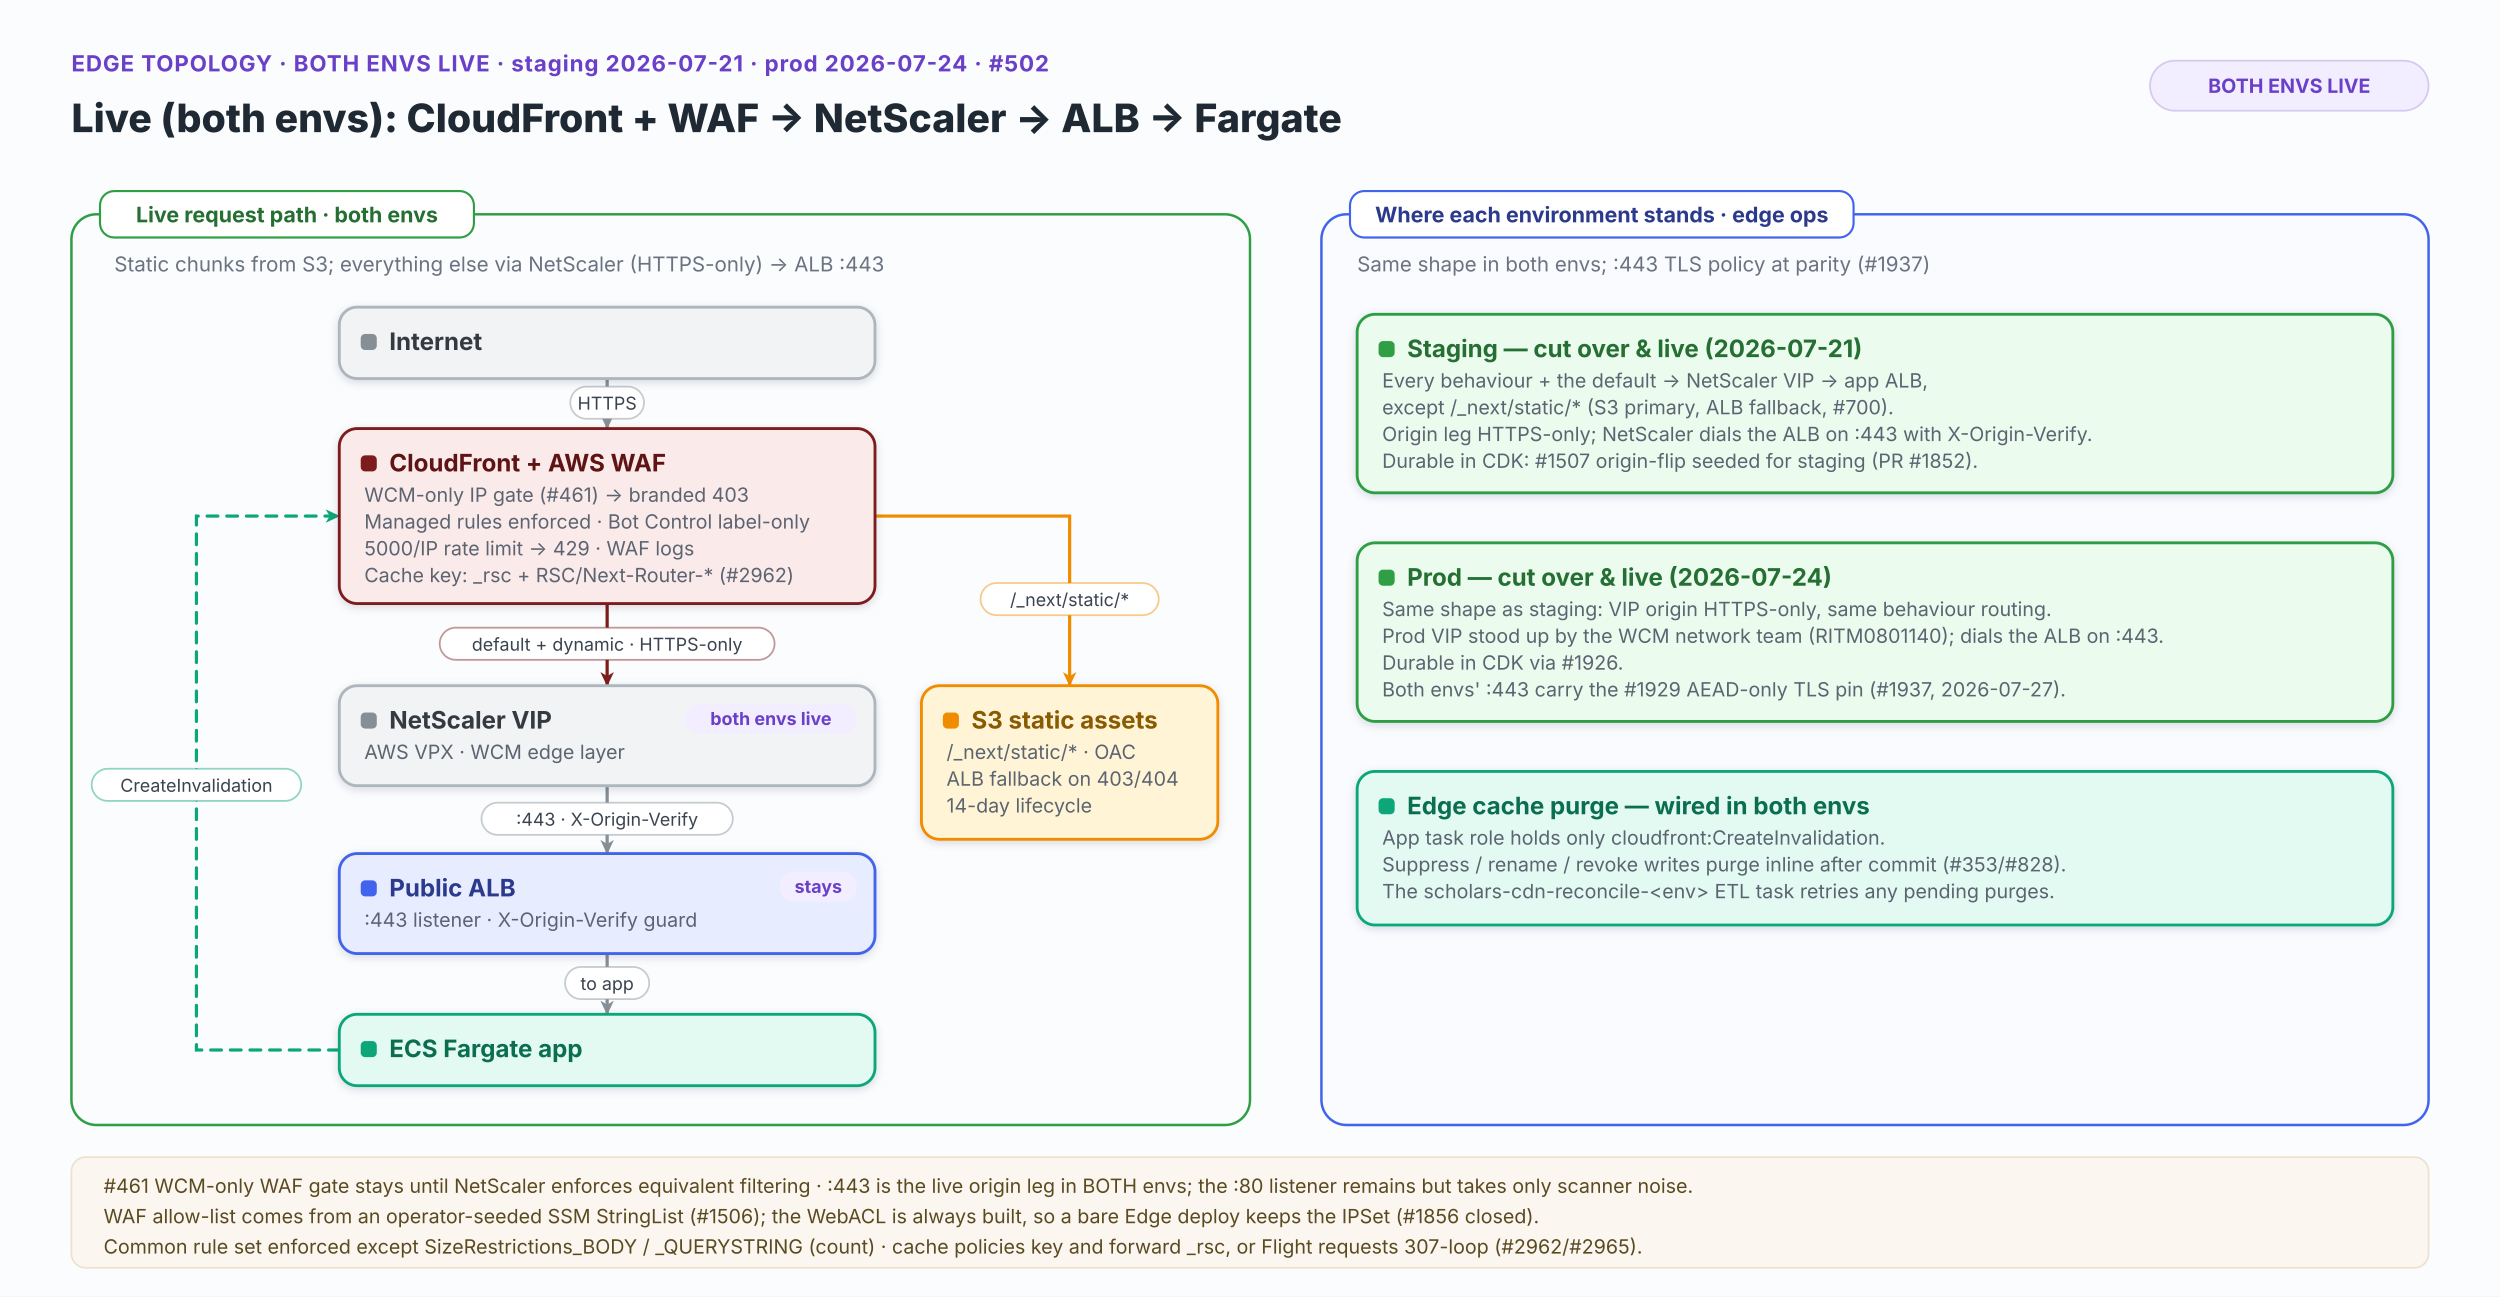
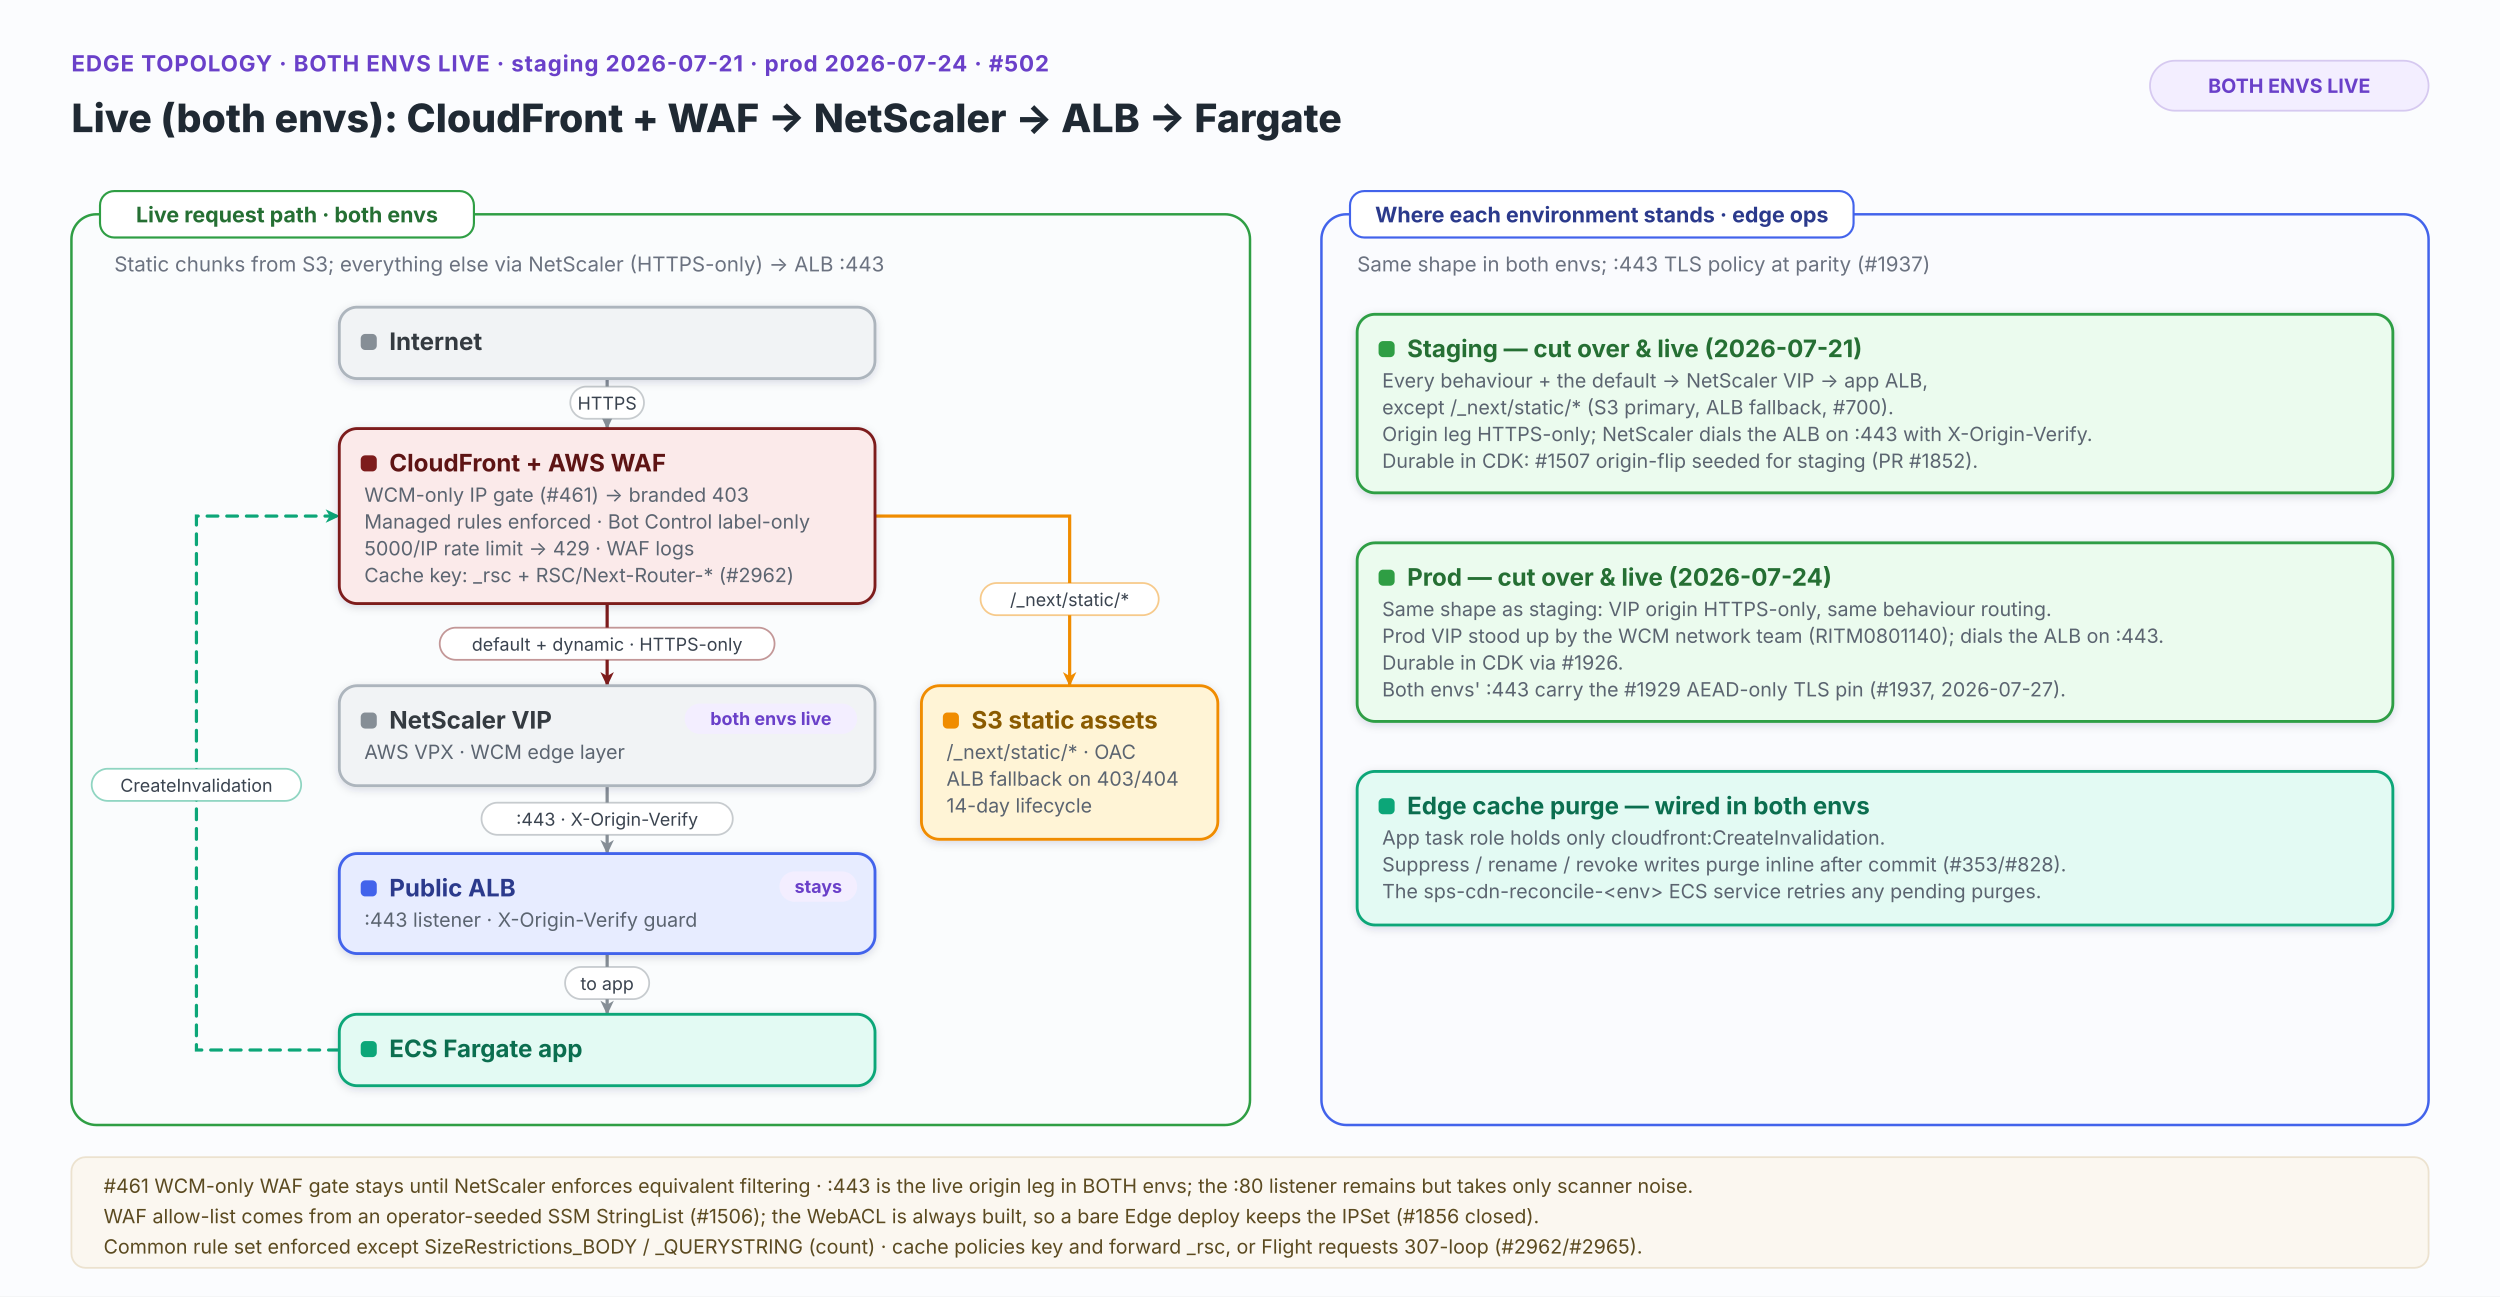
<svg xmlns="http://www.w3.org/2000/svg" viewBox="0 0 1400 726" width="1400" height="726" role="img" aria-labelledby="t-edge-topology-fork d-edge-topology-fork" font-family="Inter,-apple-system,Segoe UI,Helvetica,Arial,sans-serif">
  <rect width="100%" height="100%" fill="#fbfcfe" />
  <defs>
    <filter id="sh" x="-25%" y="-25%" width="150%" height="150%">
      <feDropShadow dx="0" dy="1.4" stdDeviation="2.4" flood-color="#0b1f3a" flood-opacity="0.14" />
    </filter>
    <marker id="mGray" viewBox="0 0 10 10" refX="9" refY="5" markerWidth="9" markerHeight="9" markerUnits="userSpaceOnUse" orient="auto-start-reverse">
      <path d="M0.5,0.8 L9.4,5 L0.5,9.2 L3,5 Z" fill="#868e96" />
    </marker>
    <marker id="mMaroon" viewBox="0 0 10 10" refX="9" refY="5" markerWidth="9" markerHeight="9" markerUnits="userSpaceOnUse" orient="auto-start-reverse">
      <path d="M0.5,0.8 L9.4,5 L0.5,9.2 L3,5 Z" fill="#7d1c1c" />
    </marker>
    <marker id="mRed" viewBox="0 0 10 10" refX="9" refY="5" markerWidth="9" markerHeight="9" markerUnits="userSpaceOnUse" orient="auto-start-reverse">
      <path d="M0.5,0.8 L9.4,5 L0.5,9.2 L3,5 Z" fill="#e03131" />
    </marker>
    <marker id="mGreen" viewBox="0 0 10 10" refX="9" refY="5" markerWidth="9" markerHeight="9" markerUnits="userSpaceOnUse" orient="auto-start-reverse">
      <path d="M0.5,0.8 L9.4,5 L0.5,9.2 L3,5 Z" fill="#2f9e44" />
    </marker>
    <marker id="mIndigo" viewBox="0 0 10 10" refX="9" refY="5" markerWidth="9" markerHeight="9" markerUnits="userSpaceOnUse" orient="auto-start-reverse">
      <path d="M0.5,0.8 L9.4,5 L0.5,9.2 L3,5 Z" fill="#4263eb" />
    </marker>
    <marker id="mViolet" viewBox="0 0 10 10" refX="9" refY="5" markerWidth="9" markerHeight="9" markerUnits="userSpaceOnUse" orient="auto-start-reverse">
      <path d="M0.5,0.8 L9.4,5 L0.5,9.2 L3,5 Z" fill="#7048e8" />
    </marker>
    <marker id="mAmber" viewBox="0 0 10 10" refX="9" refY="5" markerWidth="9" markerHeight="9" markerUnits="userSpaceOnUse" orient="auto-start-reverse">
      <path d="M0.5,0.8 L9.4,5 L0.5,9.2 L3,5 Z" fill="#f08c00" />
    </marker>
    <marker id="mTeal" viewBox="0 0 10 10" refX="9" refY="5" markerWidth="9" markerHeight="9" markerUnits="userSpaceOnUse" orient="auto-start-reverse">
      <path d="M0.5,0.8 L9.4,5 L0.5,9.2 L3,5 Z" fill="#0ca678" />
    </marker>
  </defs>
  <rect x="40" y="120" width="660" height="510" rx="14" fill="#ebfbee" fill-opacity="0.05" stroke="#2f9e44" stroke-width="1.4" />
  <rect x="740" y="120" width="620" height="510" rx="14" fill="#e7ecff" fill-opacity="0.04" stroke="#4263eb" stroke-width="1.4" />
  <path d="M340,212 C340,248 340,204 340,240" fill="none" stroke="#868e96" stroke-width="1.8" stroke-linecap="round" marker-end="url(#mGray)" />
  <path d="M340,338 C340,374 340,348 340,384" fill="none" stroke="#7d1c1c" stroke-width="1.8" stroke-linecap="round" marker-end="url(#mMaroon)" />
  <path d="M490,289 L599,289 L599,384" fill="none" stroke="#f08c00" stroke-width="1.8" stroke-linecap="round" marker-end="url(#mAmber)" />
  <path d="M340,440 C340,476 340,442 340,478" fill="none" stroke="#868e96" stroke-width="1.8" stroke-linecap="round" marker-end="url(#mGray)" />
  <path d="M340,534 C340,570 340,532 340,568" fill="none" stroke="#868e96" stroke-width="1.8" stroke-linecap="round" marker-end="url(#mGray)" />
  <path d="M190,588 L110,588 L110,289 L190,289" fill="none" stroke="#0ca678" stroke-width="1.8" stroke-linecap="round" stroke-dasharray="6 5" marker-end="url(#mTeal)" />
  <rect x="319.375" y="216.5" width="41.25" height="18" rx="9" fill="#ffffff" stroke="#868e96" stroke-opacity="0.45" />
  <text x="340" y="229.4" font-size="10" fill="#3a434f" text-anchor="middle">HTTPS</text>
  <rect x="246.25" y="351.5" width="187.5" height="18" rx="9" fill="#ffffff" stroke="#7d1c1c" stroke-opacity="0.45" />
  <text x="340" y="364.4" font-size="10" fill="#3a434f" text-anchor="middle">default + dynamic · HTTPS-only</text>
  <rect x="549.125" y="326.5" width="99.75" height="18" rx="9" fill="#ffffff" stroke="#f08c00" stroke-opacity="0.45" />
  <text x="599" y="339.4" font-size="10" fill="#3a434f" text-anchor="middle">/_next/static/*</text>
  <rect x="269.65" y="449.5" width="140.7" height="18" rx="9" fill="#ffffff" stroke="#868e96" stroke-opacity="0.45" />
  <text x="340" y="462.4" font-size="10" fill="#3a434f" text-anchor="middle">:443 · X-Origin-Verify</text>
  <rect x="316.45" y="541.5" width="47.1" height="18" rx="9" fill="#ffffff" stroke="#868e96" stroke-opacity="0.45" />
  <text x="340" y="554.4" font-size="10" fill="#3a434f" text-anchor="middle">to app</text>
  <rect x="51.35" y="430.5" width="117.3" height="18" rx="9" fill="#ffffff" stroke="#0ca678" stroke-opacity="0.45" />
  <text x="110" y="443.4" font-size="10" fill="#3a434f" text-anchor="middle">CreateInvalidation</text>
  <g>
    <rect x="56" y="107" width="209.4" height="26" rx="8" fill="#ffffff" stroke="#2f9e44" stroke-width="1.2" />
    <text x="160.7" y="124.5" font-size="12" font-weight="700" fill="#256f33" text-anchor="middle">Live request path · both envs</text>
  </g>
  <g>
    <rect x="756" y="107" width="282" height="26" rx="8" fill="#ffffff" stroke="#4263eb" stroke-width="1.2" />
    <text x="897" y="124.5" font-size="12" font-weight="700" fill="#2b3a8c" text-anchor="middle">Where each environment stands · edge ops</text>
  </g>
  <text x="40" y="40" font-size="12.5" font-weight="700" fill="#6a40c9" letter-spacing="0.5">EDGE TOPOLOGY · BOTH ENVS LIVE · staging 2026-07-21 · prod 2026-07-24 · #502</text>
  <text x="40" y="74" font-size="22" font-weight="800" fill="#1f2933">Live (both envs): CloudFront + WAF → NetScaler → ALB → Fargate</text>
  <rect x="1204" y="34" width="156" height="28" rx="14" fill="#f3eeff" stroke="#d6c9f0" />
  <text x="1282" y="52" font-size="11" font-weight="700" fill="#6a40c9" text-anchor="middle">BOTH ENVS LIVE</text>
  <text x="64" y="152" font-size="11.5" fill="#6b7280">Static chunks from S3; everything else via NetScaler (HTTPS-only) → ALB :443</text>
  <text x="760" y="152" font-size="11.5" fill="#6b7280">Same shape in both envs; :443 TLS policy at parity (#1937)</text>
  <rect x="40" y="648" width="1320" height="62" rx="8" fill="#fbf7f0" stroke="#ece2cf" />
  <text x="58" y="668" font-size="11" fill="#5b4a20">#461 WCM-only WAF gate stays until NetScaler enforces equivalent filtering · :443 is the live origin leg in BOTH envs; the :80 listener remains but takes only scanner noise.</text>
  <text x="58" y="685" font-size="11" fill="#5b4a20">WAF allow-list comes from an operator-seeded SSM StringList (#1506); the WebACL is always built, so a bare Edge deploy keeps the IPSet (#1856 closed).</text>
  <text x="58" y="702" font-size="11" fill="#5b4a20">Common rule set enforced except SizeRestrictions_BODY / _QUERYSTRING (count) · cache policies key and forward _rsc, or Flight requests 307-loop (#2962/#2965).</text>
  <g>
    <rect x="190" y="172" width="300" height="40" rx="10" fill="#f1f3f5" stroke="#adb5bd" stroke-width="1.6" filter="url(#sh)" />
    <rect x="202" y="187" width="9" height="9" rx="2.5" fill="#868e96" />
    <text x="218" y="196" font-size="13.5" font-weight="700" fill="#343a40">Internet</text>
  </g>
  <g>
    <rect x="190" y="240" width="300" height="98" rx="10" fill="#fbeaea" stroke="#7d1c1c" stroke-width="1.6" filter="url(#sh)" />
    <rect x="202" y="255" width="9" height="9" rx="2.5" fill="#7d1c1c" />
    <text x="218" y="264" font-size="13.5" font-weight="700" fill="#5e1414">CloudFront + AWS WAF</text>
    <text x="204" y="281" font-size="11" fill="#5b6470">WCM-only IP gate (#461) → branded 403</text>
    <text x="204" y="296" font-size="11" fill="#5b6470">Managed rules enforced · Bot Control label-only</text>
    <text x="204" y="311" font-size="11" fill="#5b6470">5000/IP rate limit → 429 · WAF logs</text>
    <text x="204" y="326" font-size="11" fill="#5b6470">Cache key: _rsc + RSC/Next-Router-* (#2962)</text>
  </g>
  <g>
    <rect x="190" y="384" width="300" height="56" rx="10" fill="#f1f3f5" stroke="#adb5bd" stroke-width="1.6" filter="url(#sh)" />
    <rect x="202" y="399" width="9" height="9" rx="2.5" fill="#868e96" />
    <text x="218" y="408" font-size="13.5" font-weight="700" fill="#343a40">NetScaler VIP</text>
    <text x="204" y="425" font-size="11" fill="#5b6470">AWS VPX · WCM edge layer</text>
    <rect x="383.4" y="394" width="96.6" height="17" rx="8.5" fill="#f3eeff" />
    <text x="431.7" y="406" font-size="10" font-weight="700" fill="#6a40c9" text-anchor="middle">both envs live</text>
  </g>
  <g>
    <rect x="516" y="384" width="166" height="86" rx="10" fill="#fff4d6" stroke="#f08c00" stroke-width="1.6" filter="url(#sh)" />
    <rect x="528" y="399" width="9" height="9" rx="2.5" fill="#f08c00" />
    <text x="544" y="408" font-size="13.5" font-weight="700" fill="#8a5a00">S3 static assets</text>
    <text x="530" y="425" font-size="11" fill="#5b6470">/_next/static/* · OAC</text>
    <text x="530" y="440" font-size="11" fill="#5b6470">ALB fallback on 403/404</text>
    <text x="530" y="455" font-size="11" fill="#5b6470">14-day lifecycle</text>
  </g>
  <g>
    <rect x="190" y="478" width="300" height="56" rx="10" fill="#e7ecff" stroke="#4263eb" stroke-width="1.6" filter="url(#sh)" />
    <rect x="202" y="493" width="9" height="9" rx="2.5" fill="#4263eb" />
    <text x="218" y="502" font-size="13.5" font-weight="700" fill="#2b3a8c">Public ALB</text>
    <text x="204" y="519" font-size="11" fill="#5b6470">:443 listener · X-Origin-Verify guard</text>
    <rect x="436.5" y="488" width="43.5" height="17" rx="8.5" fill="#f3eeff" />
    <text x="458.25" y="500" font-size="10" font-weight="700" fill="#6a40c9" text-anchor="middle">stays</text>
  </g>
  <g>
    <rect x="190" y="568" width="300" height="40" rx="10" fill="#e3faf3" stroke="#0ca678" stroke-width="1.6" filter="url(#sh)" />
    <rect x="202" y="583" width="9" height="9" rx="2.5" fill="#0ca678" />
    <text x="218" y="592" font-size="13.5" font-weight="700" fill="#0b6e4f">ECS Fargate app</text>
  </g>
  <g>
    <rect x="760" y="176" width="580" height="100" rx="10" fill="#ebfbee" stroke="#2f9e44" stroke-width="1.6" filter="url(#sh)" />
    <rect x="772" y="191" width="9" height="9" rx="2.5" fill="#2f9e44" />
    <text x="788" y="200" font-size="13.5" font-weight="700" fill="#256f33">Staging — cut over &amp; live (2026-07-21)</text>
    <text x="774" y="217" font-size="11" fill="#5b6470">Every behaviour + the default → NetScaler VIP → app ALB,</text>
    <text x="774" y="232" font-size="11" fill="#5b6470">except /_next/static/* (S3 primary, ALB fallback, #700).</text>
    <text x="774" y="247" font-size="11" fill="#5b6470">Origin leg HTTPS-only; NetScaler dials the ALB on :443 with X-Origin-Verify.</text>
    <text x="774" y="262" font-size="11" fill="#5b6470">Durable in CDK: #1507 origin-flip seeded for staging (PR #1852).</text>
  </g>
  <g>
    <rect x="760" y="304" width="580" height="100" rx="10" fill="#ebfbee" stroke="#2f9e44" stroke-width="1.6" filter="url(#sh)" />
    <rect x="772" y="319" width="9" height="9" rx="2.5" fill="#2f9e44" />
    <text x="788" y="328" font-size="13.5" font-weight="700" fill="#256f33">Prod — cut over &amp; live (2026-07-24)</text>
    <text x="774" y="345" font-size="11" fill="#5b6470">Same shape as staging: VIP origin HTTPS-only, same behaviour routing.</text>
    <text x="774" y="360" font-size="11" fill="#5b6470">Prod VIP stood up by the WCM network team (RITM0801140); dials the ALB on :443.</text>
    <text x="774" y="375" font-size="11" fill="#5b6470">Durable in CDK via #1926.</text>
    <text x="774" y="390" font-size="11" fill="#5b6470">Both envs' :443 carry the #1929 AEAD-only TLS pin (#1937, 2026-07-27).</text>
  </g>
  <g>
    <rect x="760" y="432" width="580" height="86" rx="10" fill="#e3faf3" stroke="#0ca678" stroke-width="1.6" filter="url(#sh)" />
    <rect x="772" y="447" width="9" height="9" rx="2.5" fill="#0ca678" />
    <text x="788" y="456" font-size="13.5" font-weight="700" fill="#0b6e4f">Edge cache purge — wired in both envs</text>
    <text x="774" y="473" font-size="11" fill="#5b6470">App task role holds only cloudfront:CreateInvalidation.</text>
    <text x="774" y="488" font-size="11" fill="#5b6470">Suppress / rename / revoke writes purge inline after commit (#353/#828).</text>
-     <text x="774" y="503" font-size="11" fill="#5b6470">The scholars-cdn-reconcile-&lt;env&gt; ETL task retries any pending purges.</text>
+     <text x="774" y="503" font-size="11" fill="#5b6470">The sps-cdn-reconcile-&lt;env&gt; ECS service retries any pending purges.</text>
  </g>
</svg>
